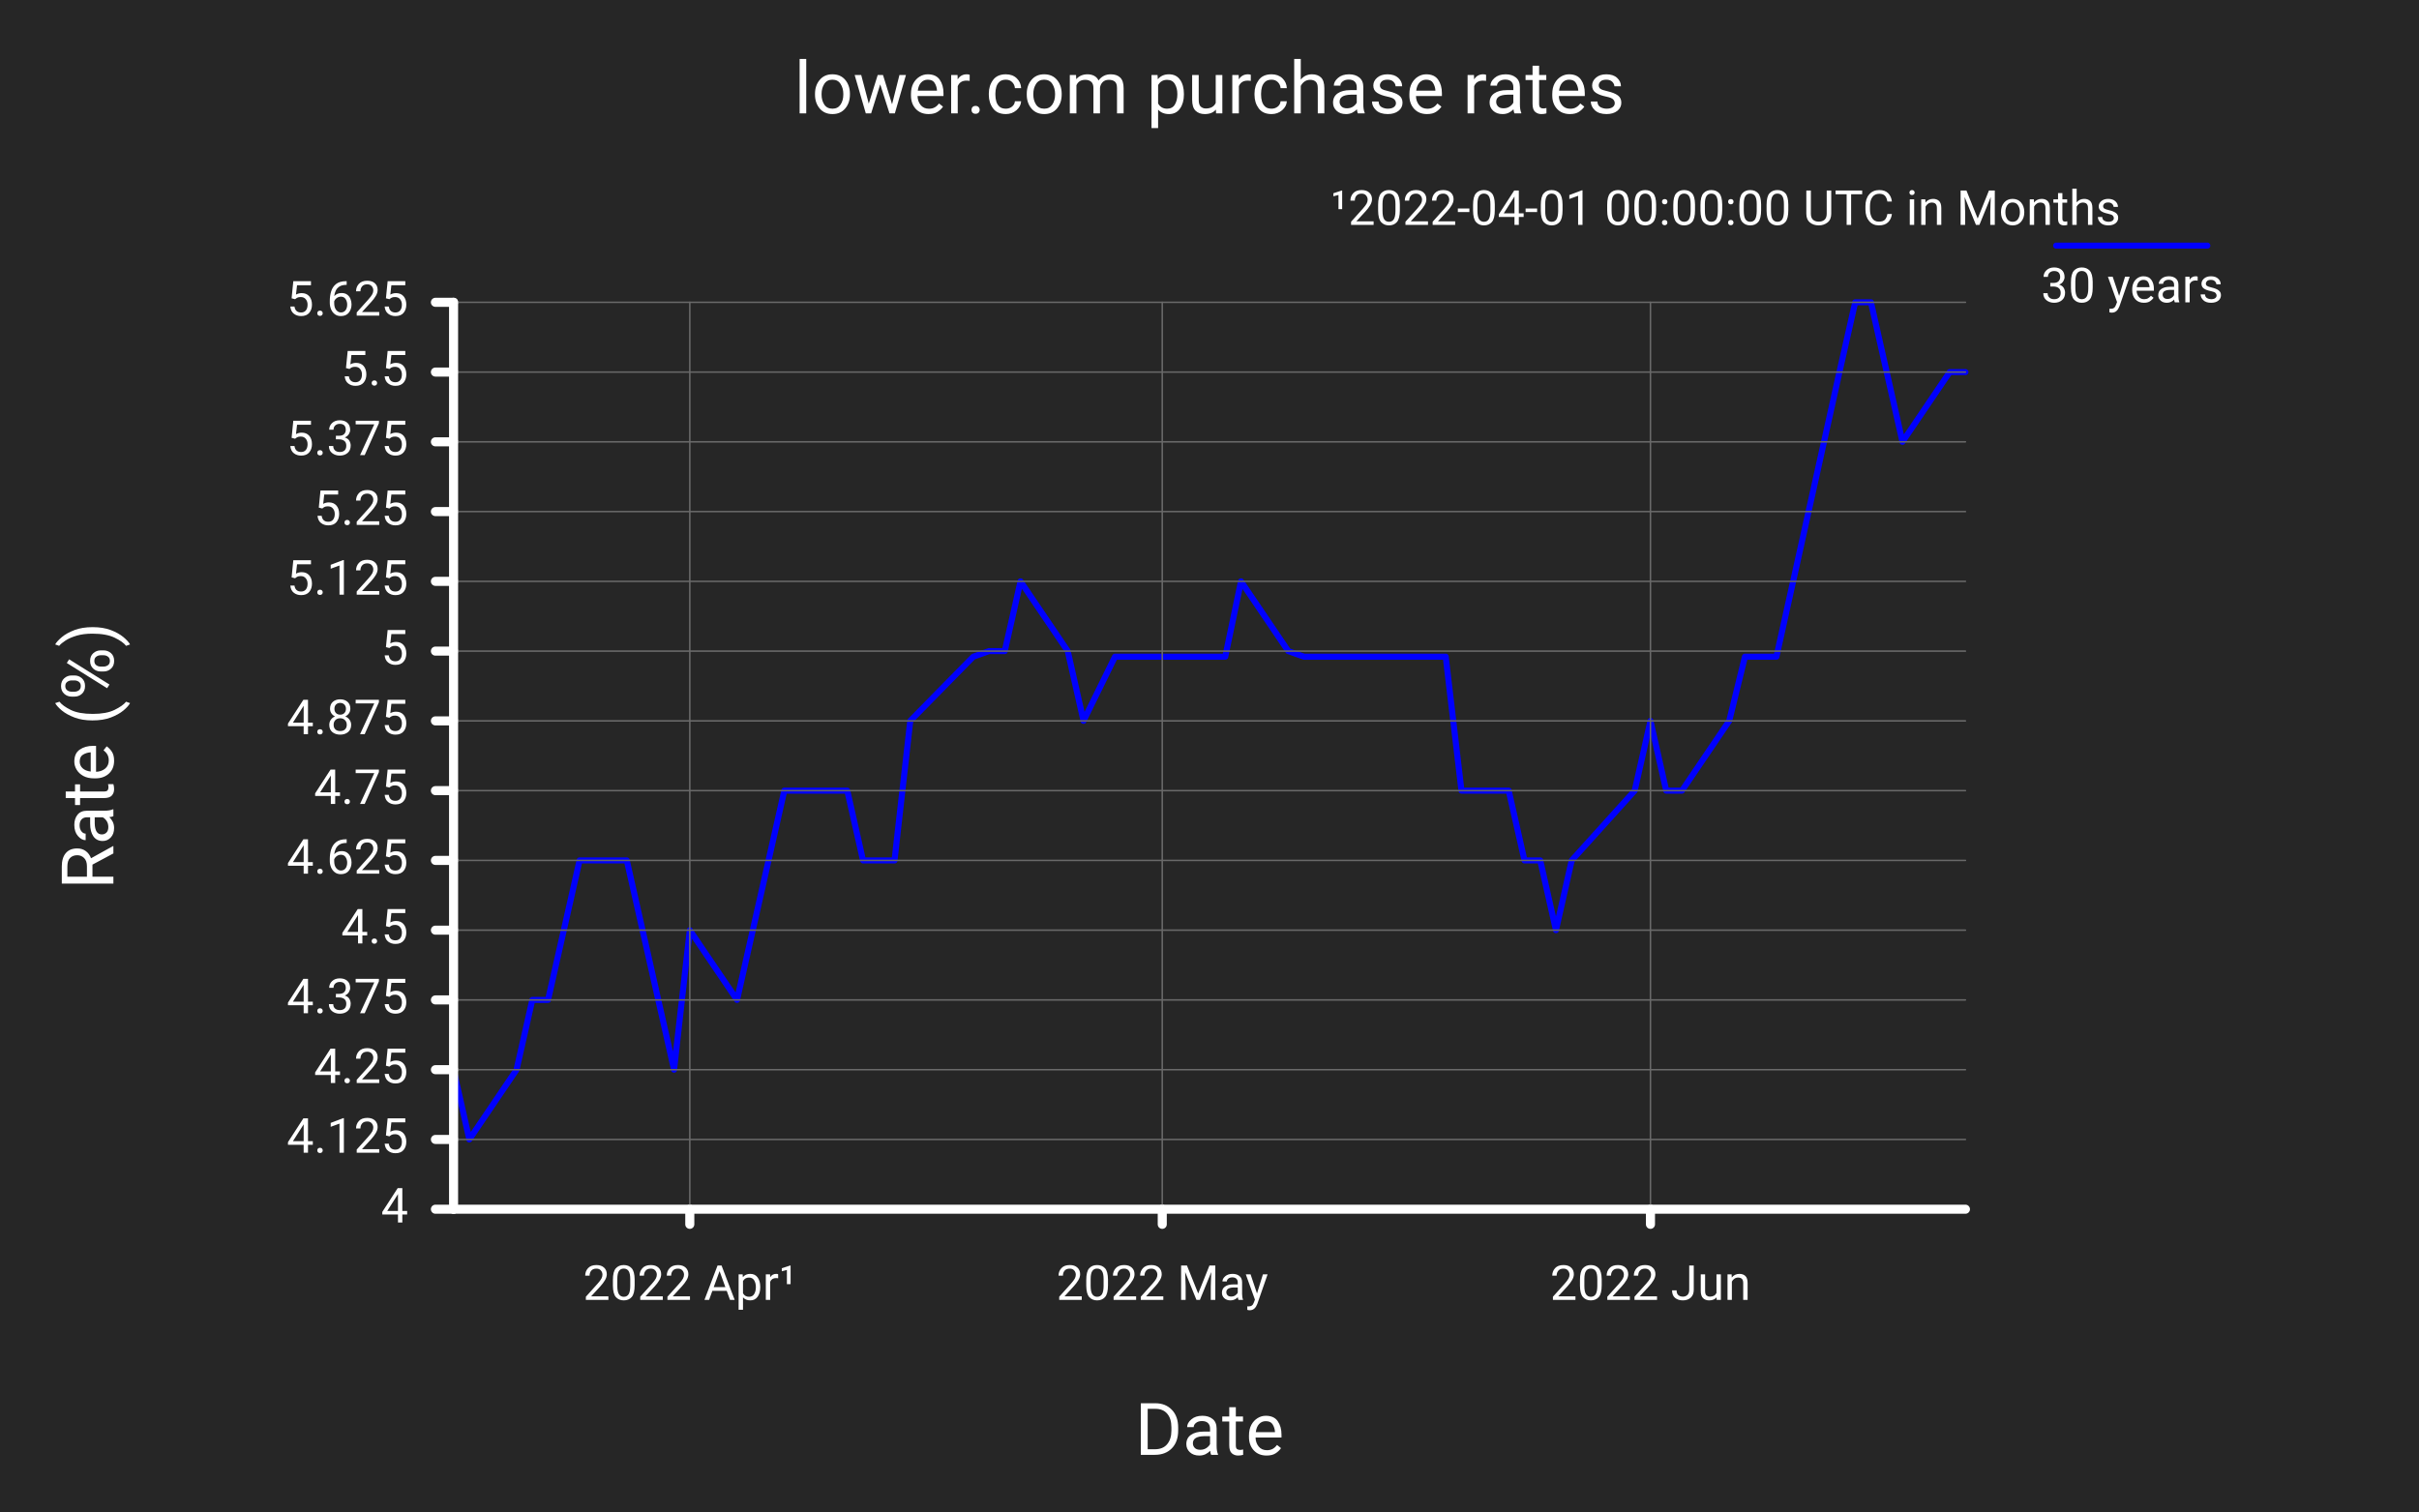
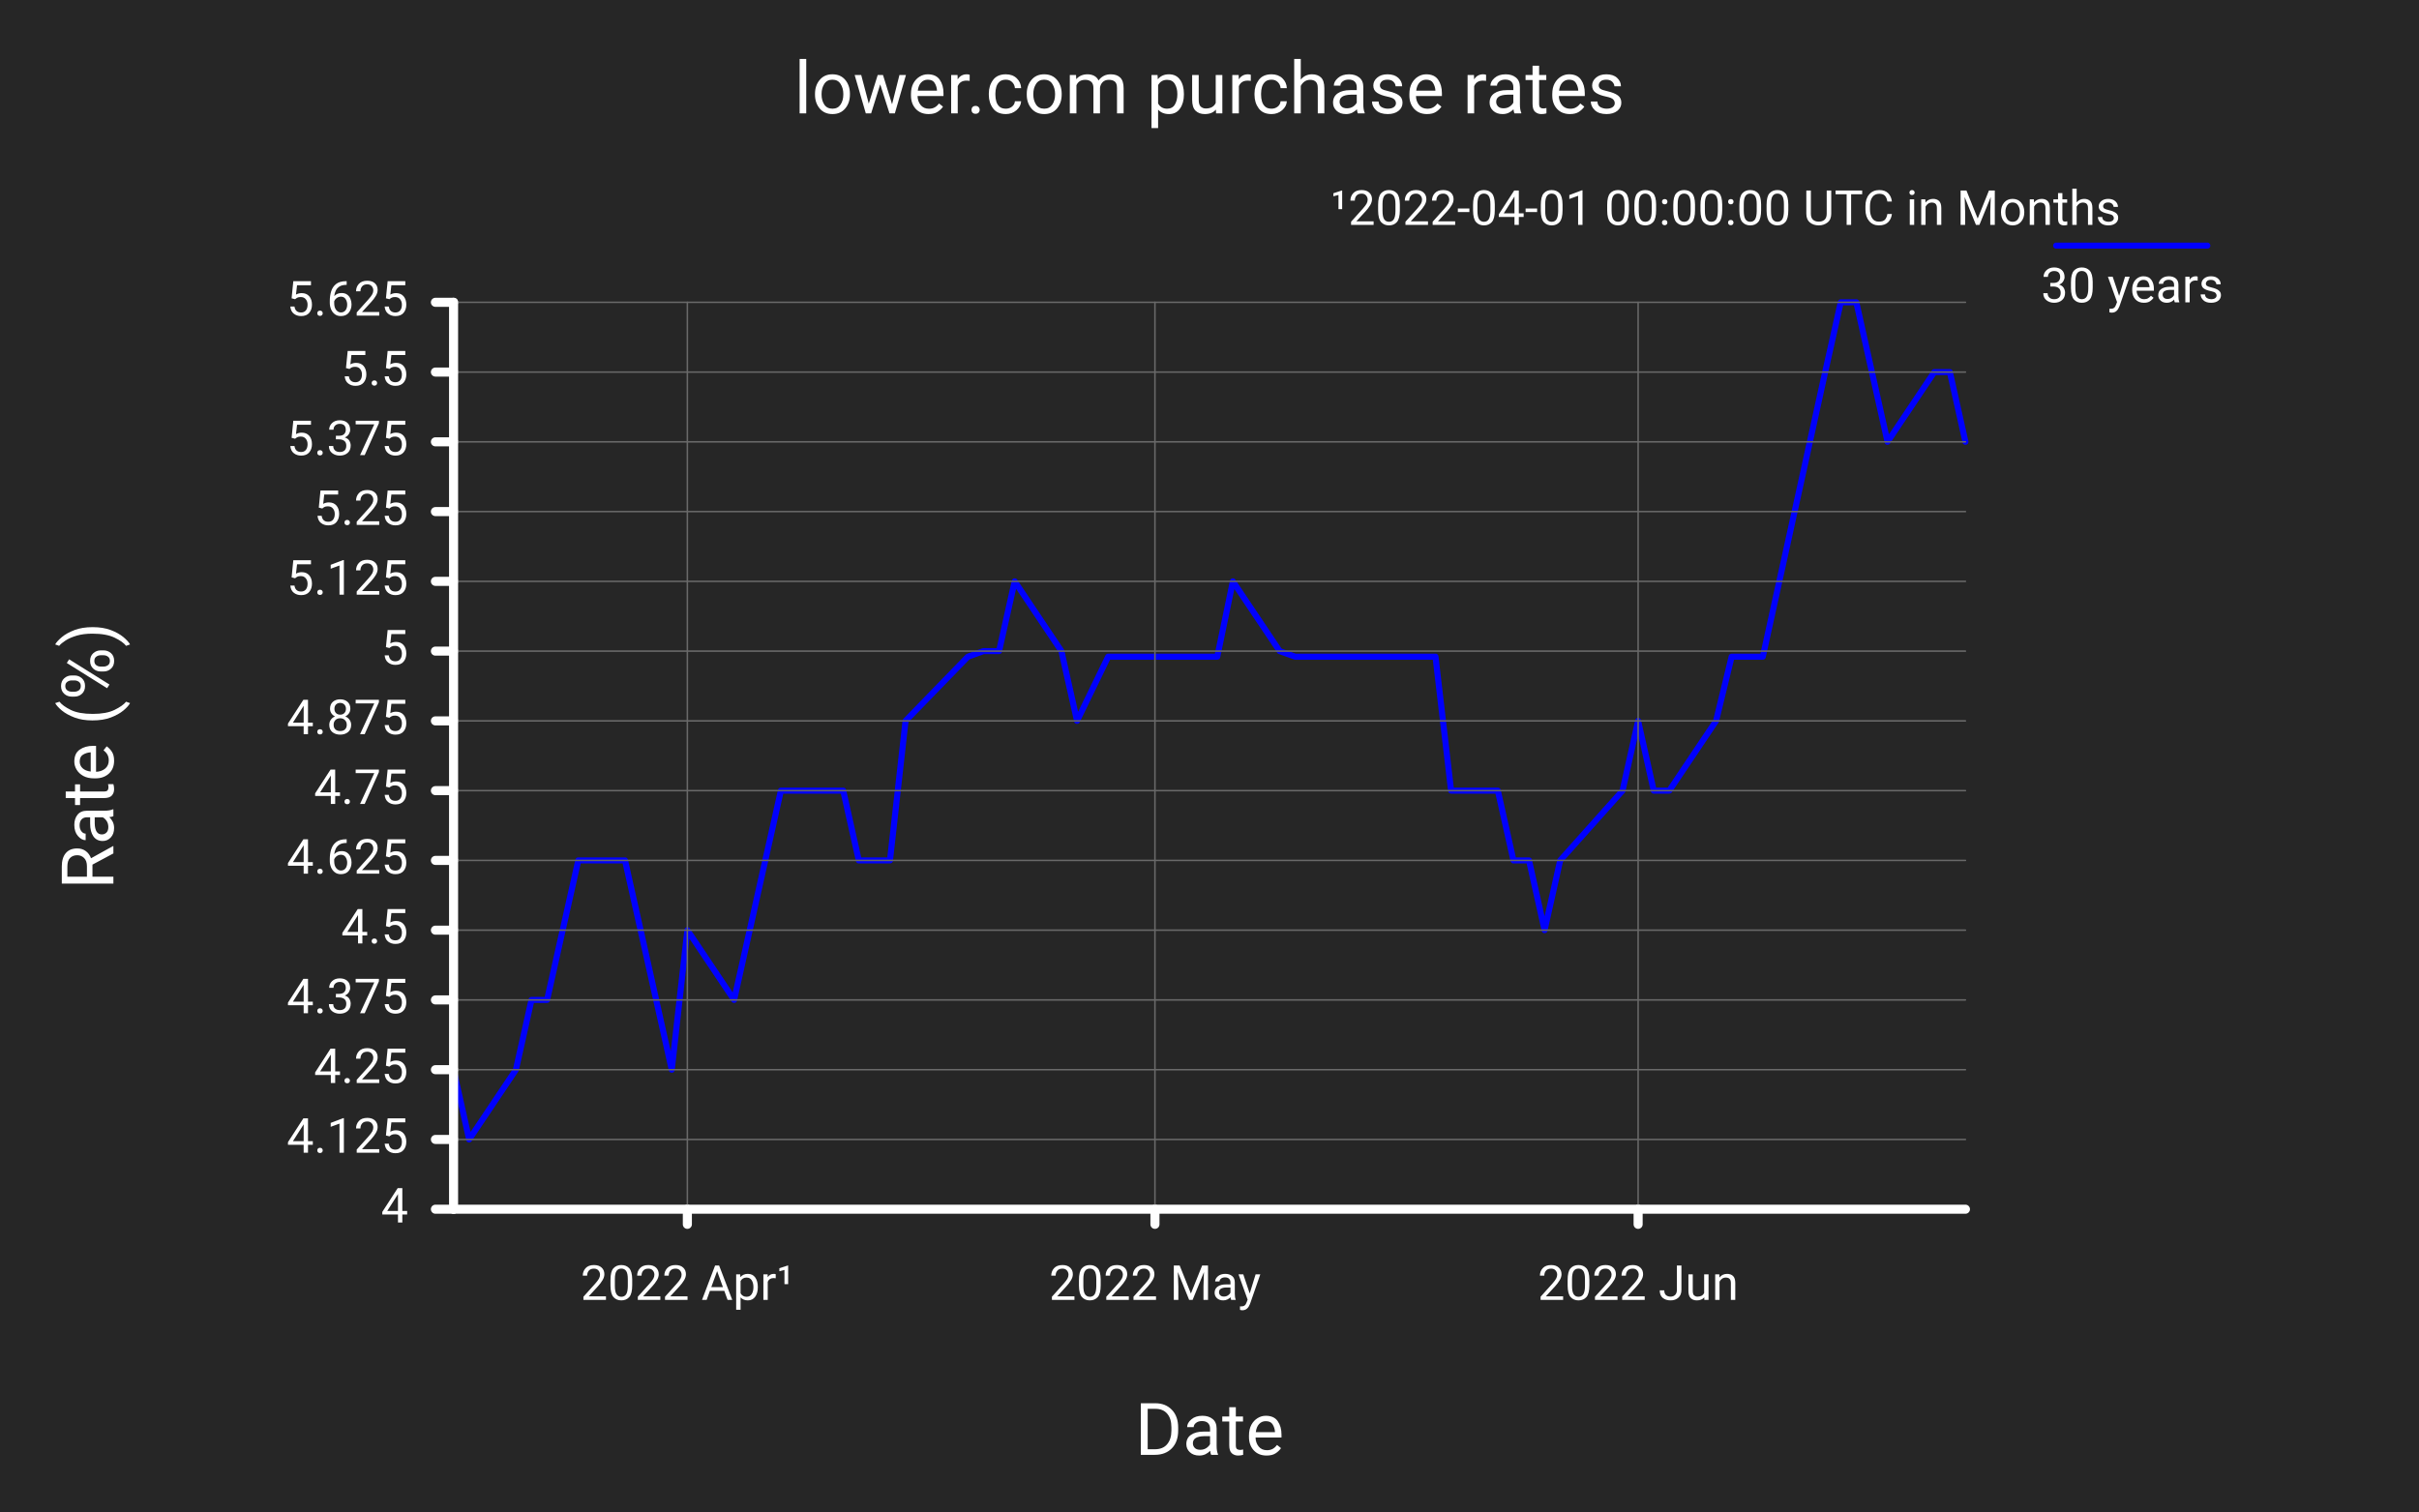
<svg xmlns="http://www.w3.org/2000/svg" class="poloto" width="800" height="500" viewBox="0 0 800 500">
  <style>.poloto{stroke-linecap:round;stroke-linejoin:round;font-family:Roboto,sans-serif;font-size:16px;}.poloto_background{fill:#262626;}.poloto_scatter{stroke-width:7}.poloto_tick_line{stroke:dimgray;stroke-width:0.5}.poloto_line{stroke-width:2}.poloto_text{fill: white;}.poloto_axis_lines{stroke: white;stroke-width:3;fill:none;stroke-dasharray:none}.poloto_title{font-size:24px;dominant-baseline:start;text-anchor:middle;}.poloto_xname{font-size:24px;dominant-baseline:start;text-anchor:middle;}.poloto_yname{font-size:24px;dominant-baseline:start;text-anchor:middle;}.poloto0stroke{stroke:blue;}.poloto1stroke{stroke:red;}.poloto2stroke{stroke:green;}.poloto3stroke{stroke:gold;}.poloto4stroke{stroke:aqua;}.poloto5stroke{stroke:lime;}.poloto6stroke{stroke:orange;}.poloto7stroke{stroke:chocolate;}.poloto0fill{fill:blue;}.poloto1fill{fill:red;}.poloto2fill{fill:green;}.poloto3fill{fill:gold;}.poloto4fill{fill:aqua;}.poloto5fill{fill:lime;}.poloto6fill{fill:orange;}.poloto7fill{fill:chocolate;}</style>
  <circle r="1e5" class="poloto_background" />
  <text class="poloto_text poloto_legend_text" x="675" y="100">30 years</text>
  <line class="poloto_line poloto_legend_icon poloto0stroke poloto0legend" stroke="black" x1="680" x2="730" y1="81.25" y2="81.25" />
-   <path class="poloto_line poloto0stroke" fill="none" stroke="black" d=" M 150.00 353.85 L 155.21 376.92 L 170.83 353.85 L 176.04 330.77 L 181.25 330.77 L 181.25 330.77 L 191.67 284.62 L 207.29 284.62 L 212.50 307.69 L 217.71 330.77 L 222.92 353.85 L 228.12 307.69 L 243.75 330.77 L 248.96 307.69 L 254.17 284.62 L 259.38 261.54 L 264.58 261.54 L 280.21 261.54 L 285.42 284.62 L 290.62 284.62 L 295.83 284.62 L 301.04 238.46 L 321.88 217.23 L 327.08 215.38 L 332.29 215.38 L 337.50 192.31 L 353.12 215.38 L 358.33 238.46 L 368.75 217.23 L 373.96 217.23 L 389.58 217.23 L 394.79 217.23 L 400.00 217.23 L 405.21 217.23 L 410.42 192.31 L 426.04 215.38 L 431.25 217.23 L 431.25 217.23 L 436.46 217.23 L 441.67 217.23 L 446.88 217.23 L 462.50 217.23 L 467.71 217.23 L 472.92 217.23 L 472.92 217.23 L 478.12 217.23 L 483.33 261.54 L 498.96 261.54 L 504.17 284.62 L 509.38 284.62 L 514.58 307.69 L 519.79 284.62 L 540.62 261.54 L 545.83 238.46 L 551.04 261.54 L 556.25 261.54 L 571.88 238.46 L 577.08 217.23 L 582.29 217.23 L 587.50 217.23 L 608.33 123.08 L 613.54 100.00 L 618.75 100.00 L 623.96 123.08 L 629.17 146.15 L 644.79 123.08 L 650.00 123.08" />
+   <path class="poloto_line poloto0stroke" fill="none" stroke="black" d=" M 150.00 353.85 L 155.15 376.92 L 170.62 353.85 L 175.77 330.77 L 180.93 330.77 L 180.93 330.77 L 191.24 284.62 L 206.70 284.62 L 211.86 307.69 L 217.01 330.77 L 222.16 353.85 L 227.32 307.69 L 242.78 330.77 L 247.94 307.69 L 253.09 284.62 L 258.25 261.54 L 263.40 261.54 L 278.87 261.54 L 284.02 284.62 L 289.18 284.62 L 294.33 284.62 L 299.48 238.46 L 320.10 217.23 L 325.26 215.38 L 330.41 215.38 L 335.57 192.31 L 351.03 215.38 L 356.19 238.46 L 366.49 217.23 L 371.65 217.23 L 387.11 217.23 L 392.27 217.23 L 397.42 217.23 L 402.58 217.23 L 407.73 192.31 L 423.20 215.38 L 428.35 217.23 L 428.35 217.23 L 433.51 217.23 L 438.66 217.23 L 443.81 217.23 L 459.28 217.23 L 464.43 217.23 L 469.59 217.23 L 469.59 217.23 L 474.74 217.23 L 479.90 261.54 L 495.36 261.54 L 500.52 284.62 L 505.67 284.62 L 510.82 307.69 L 515.98 284.62 L 536.60 261.54 L 541.75 238.46 L 546.91 261.54 L 552.06 261.54 L 567.53 238.46 L 572.68 217.23 L 577.84 217.23 L 582.99 217.23 L 603.61 123.08 L 608.76 100.00 L 613.92 100.00 L 619.07 123.08 L 624.23 146.15 L 639.69 123.08 L 644.85 123.08 L 650.00 146.15" />
  <text class="poloto_labels poloto_text poloto_title" x="400" y="37.5">lower.com purchase rates</text>
  <text class="poloto_labels poloto_text poloto_xname" x="400" y="481.25">Date</text>
  <text class="poloto_labels poloto_text poloto_yname" transform="rotate(-90,37.5,250)" x="37.5" y="250">Rate (%)</text>
  <text class="poloto_tick_labels poloto_text" dominant-baseline="middle" text-anchor="start" x="150" y="70" />
  <line class="poloto_axis_lines" stroke="black" x1="150" x2="144" y1="400" y2="400" />
  <line class="poloto_tick_line" stroke="black" x1="150" x2="650" y1="400" y2="400" />
  <text class="poloto_tick_labels poloto_text" dominant-baseline="middle" text-anchor="end" x="135" y="400">4</text>
  <line class="poloto_axis_lines" stroke="black" x1="150" x2="144" y1="376.923" y2="376.923" />
  <line class="poloto_tick_line" stroke="black" x1="150" x2="650" y1="376.923" y2="376.923" />
  <text class="poloto_tick_labels poloto_text" dominant-baseline="middle" text-anchor="end" x="135" y="376.923">4.125</text>
  <line class="poloto_axis_lines" stroke="black" x1="150" x2="144" y1="353.846" y2="353.846" />
  <line class="poloto_tick_line" stroke="black" x1="150" x2="650" y1="353.846" y2="353.846" />
  <text class="poloto_tick_labels poloto_text" dominant-baseline="middle" text-anchor="end" x="135" y="353.846">4.25</text>
  <line class="poloto_axis_lines" stroke="black" x1="150" x2="144" y1="330.769" y2="330.769" />
  <line class="poloto_tick_line" stroke="black" x1="150" x2="650" y1="330.769" y2="330.769" />
  <text class="poloto_tick_labels poloto_text" dominant-baseline="middle" text-anchor="end" x="135" y="330.769">4.375</text>
  <line class="poloto_axis_lines" stroke="black" x1="150" x2="144" y1="307.692" y2="307.692" />
  <line class="poloto_tick_line" stroke="black" x1="150" x2="650" y1="307.692" y2="307.692" />
  <text class="poloto_tick_labels poloto_text" dominant-baseline="middle" text-anchor="end" x="135" y="307.692">4.5</text>
  <line class="poloto_axis_lines" stroke="black" x1="150" x2="144" y1="284.615" y2="284.615" />
  <line class="poloto_tick_line" stroke="black" x1="150" x2="650" y1="284.615" y2="284.615" />
  <text class="poloto_tick_labels poloto_text" dominant-baseline="middle" text-anchor="end" x="135" y="284.615">4.625</text>
  <line class="poloto_axis_lines" stroke="black" x1="150" x2="144" y1="261.538" y2="261.538" />
  <line class="poloto_tick_line" stroke="black" x1="150" x2="650" y1="261.538" y2="261.538" />
  <text class="poloto_tick_labels poloto_text" dominant-baseline="middle" text-anchor="end" x="135" y="261.538">4.75</text>
  <line class="poloto_axis_lines" stroke="black" x1="150" x2="144" y1="238.462" y2="238.462" />
  <line class="poloto_tick_line" stroke="black" x1="150" x2="650" y1="238.462" y2="238.462" />
  <text class="poloto_tick_labels poloto_text" dominant-baseline="middle" text-anchor="end" x="135" y="238.462">4.875</text>
  <line class="poloto_axis_lines" stroke="black" x1="150" x2="144" y1="215.385" y2="215.385" />
  <line class="poloto_tick_line" stroke="black" x1="150" x2="650" y1="215.385" y2="215.385" />
  <text class="poloto_tick_labels poloto_text" dominant-baseline="middle" text-anchor="end" x="135" y="215.385">5</text>
  <line class="poloto_axis_lines" stroke="black" x1="150" x2="144" y1="192.308" y2="192.308" />
  <line class="poloto_tick_line" stroke="black" x1="150" x2="650" y1="192.308" y2="192.308" />
  <text class="poloto_tick_labels poloto_text" dominant-baseline="middle" text-anchor="end" x="135" y="192.308">5.125</text>
  <line class="poloto_axis_lines" stroke="black" x1="150" x2="144" y1="169.231" y2="169.231" />
  <line class="poloto_tick_line" stroke="black" x1="150" x2="650" y1="169.231" y2="169.231" />
  <text class="poloto_tick_labels poloto_text" dominant-baseline="middle" text-anchor="end" x="135" y="169.231">5.25</text>
  <line class="poloto_axis_lines" stroke="black" x1="150" x2="144" y1="146.154" y2="146.154" />
  <line class="poloto_tick_line" stroke="black" x1="150" x2="650" y1="146.154" y2="146.154" />
  <text class="poloto_tick_labels poloto_text" dominant-baseline="middle" text-anchor="end" x="135" y="146.154">5.375</text>
  <line class="poloto_axis_lines" stroke="black" x1="150" x2="144" y1="123.077" y2="123.077" />
  <line class="poloto_tick_line" stroke="black" x1="150" x2="650" y1="123.077" y2="123.077" />
  <text class="poloto_tick_labels poloto_text" dominant-baseline="middle" text-anchor="end" x="135" y="123.077">5.5</text>
  <line class="poloto_axis_lines" stroke="black" x1="150" x2="144" y1="100" y2="100" />
  <line class="poloto_tick_line" stroke="black" x1="150" x2="650" y1="100" y2="100" />
  <text class="poloto_tick_labels poloto_text" dominant-baseline="middle" text-anchor="end" x="135" y="100">5.625</text>
  <text class="poloto_tick_labels poloto_text" dominant-baseline="middle" text-anchor="start" x="440" y="70">¹2022-04-01 00:00:00 UTC in Months</text>
-   <line class="poloto_axis_lines" stroke="black" x1="228.125" x2="228.125" y1="400" y2="405" />
-   <line class="poloto_tick_line" stroke="black" x1="228.125" x2="228.125" y1="400" y2="100" />
-   <text class="poloto_tick_labels poloto_text" dominant-baseline="start" text-anchor="middle" x="228.125" y="430">2022 Apr¹</text>
-   <line class="poloto_axis_lines" stroke="black" x1="384.375" x2="384.375" y1="400" y2="405" />
-   <line class="poloto_tick_line" stroke="black" x1="384.375" x2="384.375" y1="400" y2="100" />
-   <text class="poloto_tick_labels poloto_text" dominant-baseline="start" text-anchor="middle" x="384.375" y="430">2022 May</text>
-   <line class="poloto_axis_lines" stroke="black" x1="545.833" x2="545.833" y1="400" y2="405" />
-   <line class="poloto_tick_line" stroke="black" x1="545.833" x2="545.833" y1="400" y2="100" />
-   <text class="poloto_tick_labels poloto_text" dominant-baseline="start" text-anchor="middle" x="545.833" y="430">2022 Jun</text>
+   <line class="poloto_axis_lines" stroke="black" x1="227.32" x2="227.32" y1="400" y2="405" />
+   <line class="poloto_tick_line" stroke="black" x1="227.32" x2="227.32" y1="400" y2="100" />
+   <text class="poloto_tick_labels poloto_text" dominant-baseline="start" text-anchor="middle" x="227.32" y="430">2022 Apr¹</text>
+   <line class="poloto_axis_lines" stroke="black" x1="381.959" x2="381.959" y1="400" y2="405" />
+   <line class="poloto_tick_line" stroke="black" x1="381.959" x2="381.959" y1="400" y2="100" />
+   <text class="poloto_tick_labels poloto_text" dominant-baseline="start" text-anchor="middle" x="381.959" y="430">2022 May</text>
+   <line class="poloto_axis_lines" stroke="black" x1="541.753" x2="541.753" y1="400" y2="405" />
+   <line class="poloto_tick_line" stroke="black" x1="541.753" x2="541.753" y1="400" y2="100" />
+   <text class="poloto_tick_labels poloto_text" dominant-baseline="start" text-anchor="middle" x="541.753" y="430">2022 Jun</text>
  <path stroke="black" fill="none" class="poloto_axis_lines" d=" M 150 400 L 650 400" />
  <path stroke="black" fill="none" class="poloto_axis_lines" d=" M 150 400 L 150 100" />
</svg>
